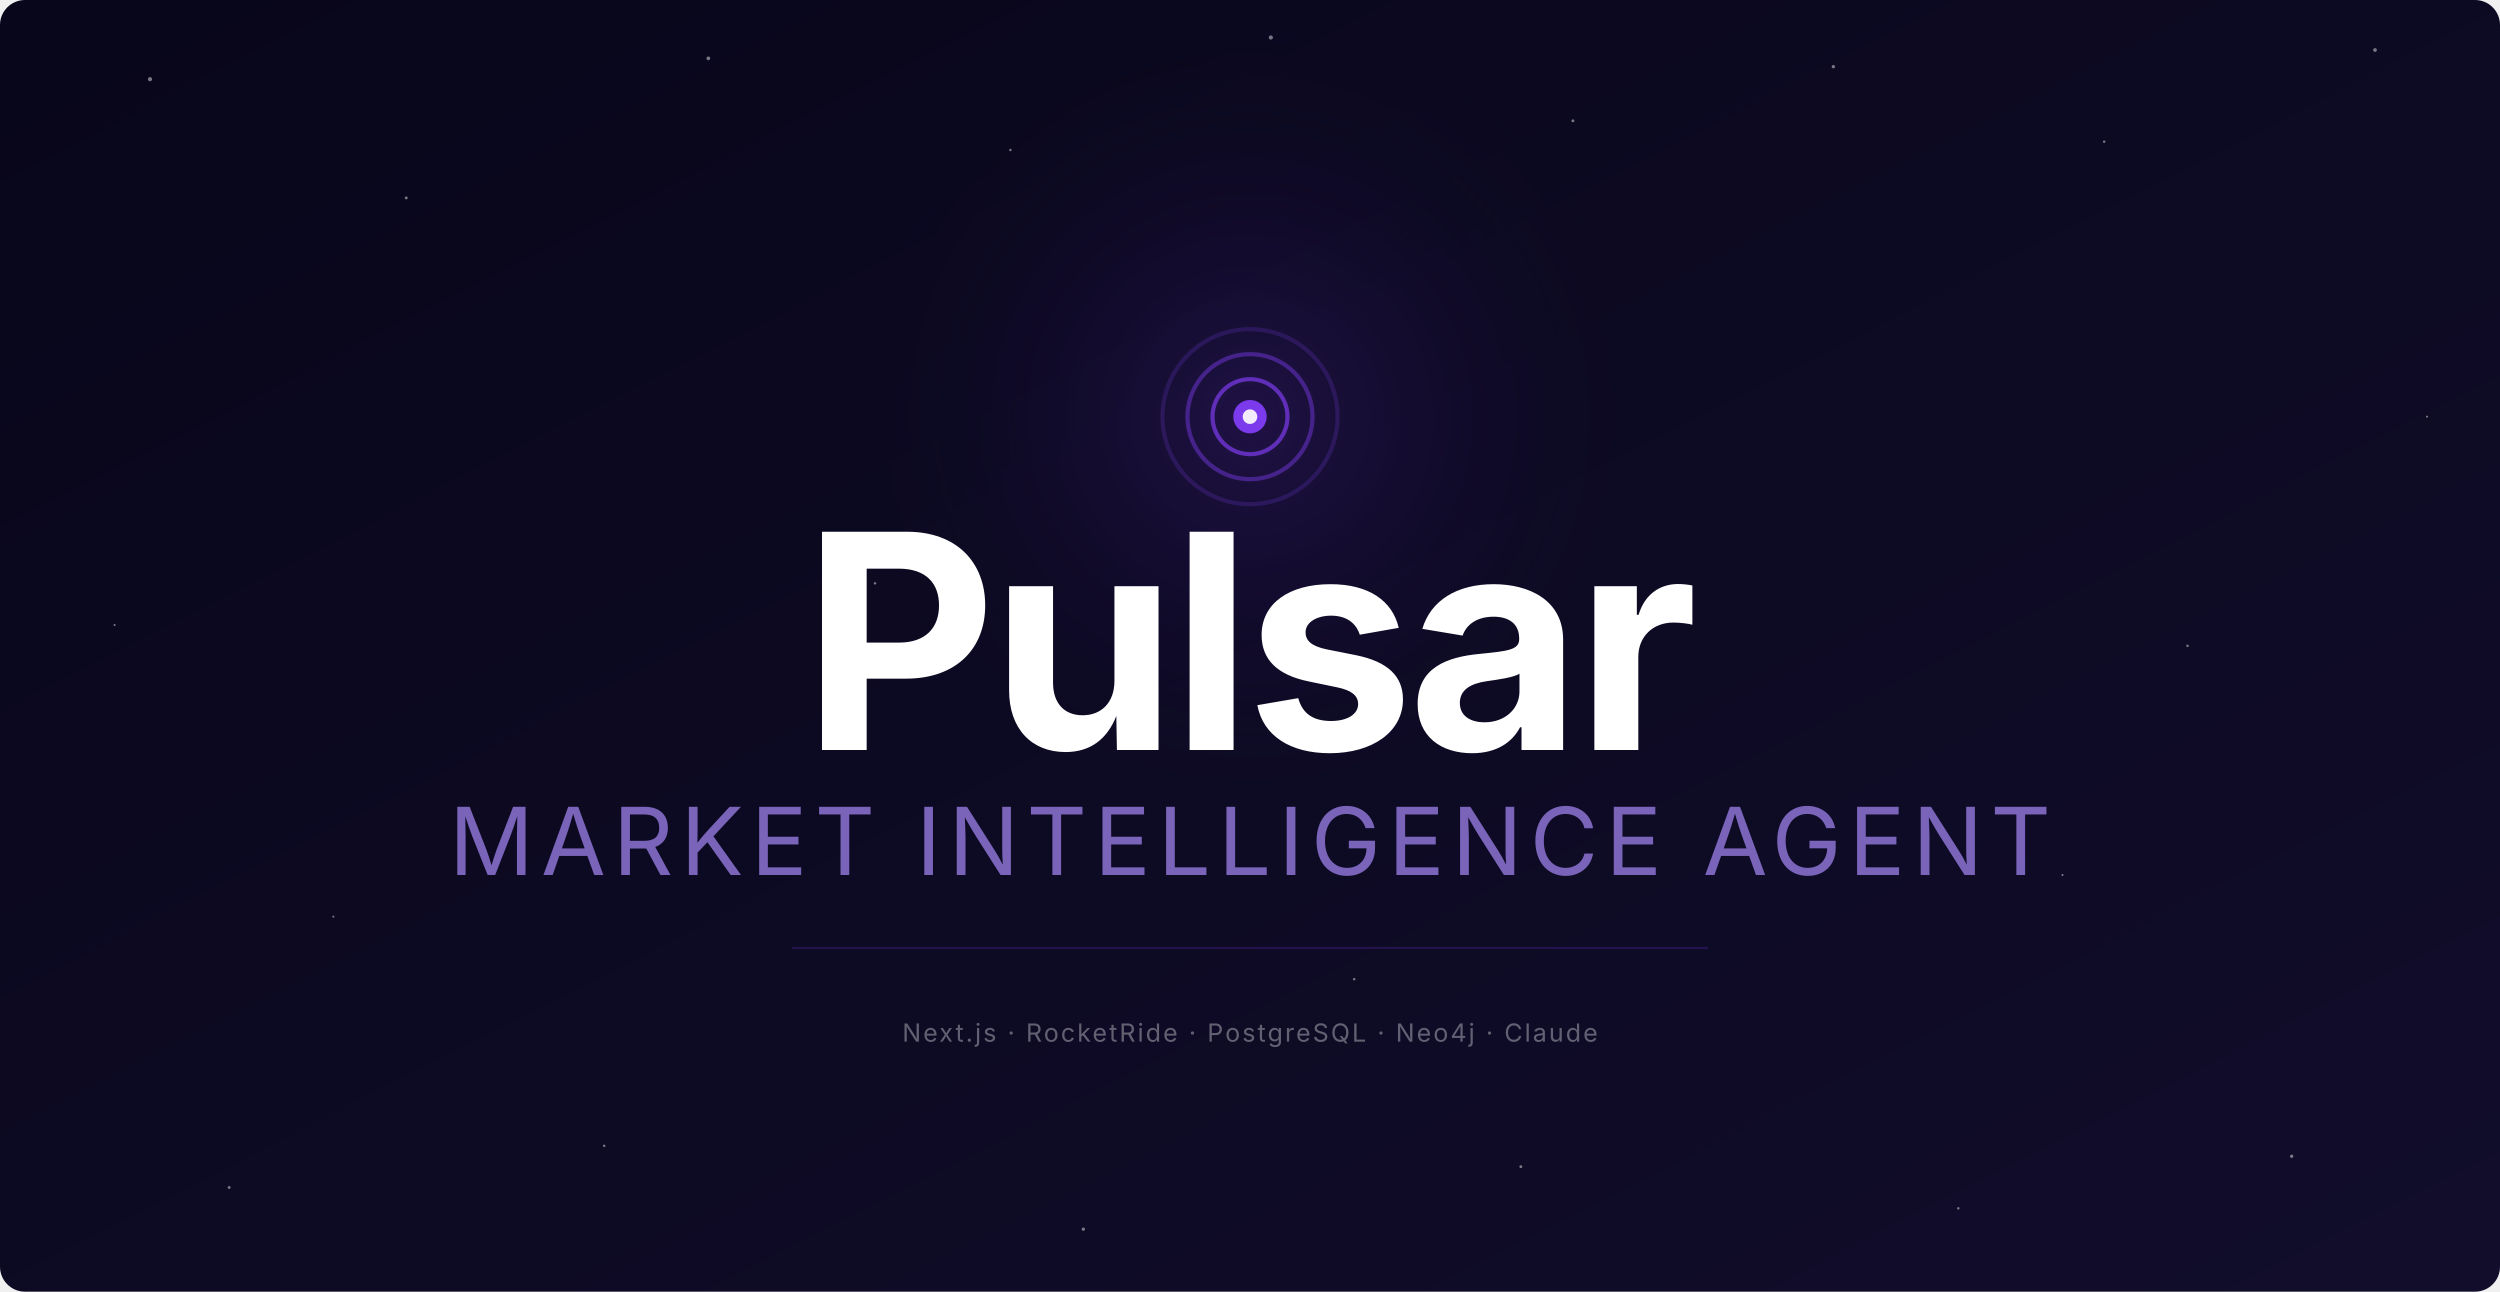
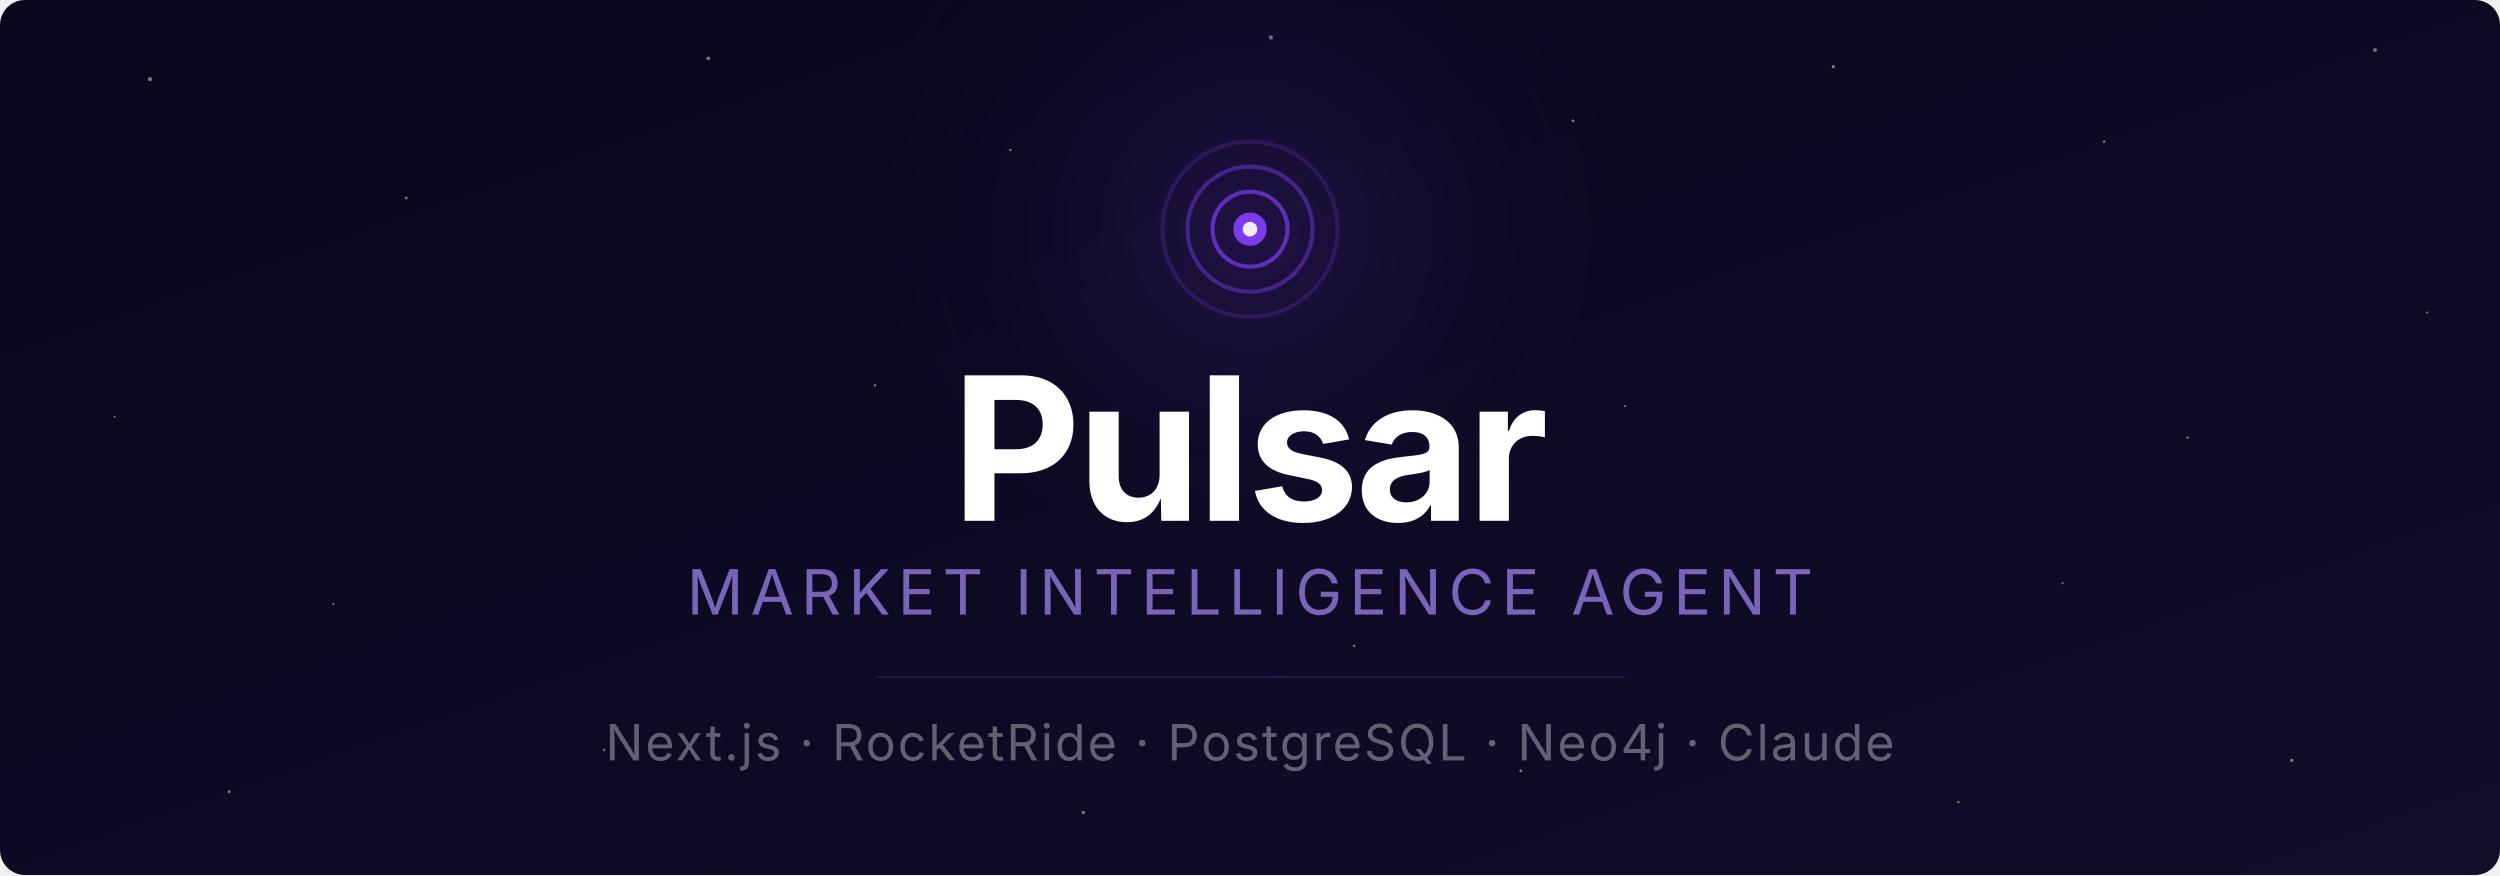
- <svg xmlns="http://www.w3.org/2000/svg" width="1200" height="620" viewBox="0 0 1200 620">
+ <svg xmlns="http://www.w3.org/2000/svg" width="1200" height="420" viewBox="0 0 1200 420">
  <defs>
    <linearGradient id="bg" x1="0%" y1="0%" x2="100%" y2="100%">
      <stop offset="0%" style="stop-color:#08061a" />
      <stop offset="100%" style="stop-color:#110d2b" />
    </linearGradient>
    <radialGradient id="glow" cx="50%" cy="50%" r="50%">
      <stop offset="0%" style="stop-color:#7c3aed;stop-opacity:0.18" />
      <stop offset="100%" style="stop-color:#08061a;stop-opacity:0" />
    </radialGradient>
  </defs>
-   <rect width="1200" height="620" fill="url(#bg)" rx="12" />
+   <rect width="1200" height="420" fill="url(#bg)" rx="12" />
  <g fill="white" opacity="0.45">
    <circle cx="72" cy="38" r="1" />
    <circle cx="195" cy="95" r="0.7" />
    <circle cx="340" cy="28" r="0.9" />
    <circle cx="485" cy="72" r="0.6" />
    <circle cx="610" cy="18" r="1" />
    <circle cx="755" cy="58" r="0.7" />
    <circle cx="880" cy="32" r="0.8" />
    <circle cx="1010" cy="68" r="0.6" />
    <circle cx="1140" cy="24" r="0.9" />
-     <circle cx="110" cy="570" r="0.7" />
-     <circle cx="290" cy="550" r="0.6" />
-     <circle cx="520" cy="590" r="0.8" />
-     <circle cx="730" cy="560" r="0.7" />
-     <circle cx="940" cy="580" r="0.6" />
-     <circle cx="1100" cy="555" r="0.8" />
-     <circle cx="55" cy="300" r="0.5" />
-     <circle cx="420" cy="280" r="0.6" />
-     <circle cx="780" cy="295" r="0.5" />
-     <circle cx="1050" cy="310" r="0.6" />
-     <circle cx="1165" cy="200" r="0.5" />
-     <circle cx="160" cy="440" r="0.5" />
-     <circle cx="650" cy="470" r="0.6" />
-     <circle cx="990" cy="420" r="0.5" />
+     <circle cx="110" cy="380" r="0.7" />
+     <circle cx="290" cy="360" r="0.6" />
+     <circle cx="520" cy="390" r="0.8" />
+     <circle cx="730" cy="370" r="0.7" />
+     <circle cx="940" cy="385" r="0.6" />
+     <circle cx="1100" cy="365" r="0.8" />
+     <circle cx="55" cy="200" r="0.5" />
+     <circle cx="420" cy="185" r="0.6" />
+     <circle cx="780" cy="195" r="0.5" />
+     <circle cx="1050" cy="210" r="0.6" />
+     <circle cx="1165" cy="150" r="0.5" />
+     <circle cx="160" cy="290" r="0.5" />
+     <circle cx="650" cy="310" r="0.6" />
+     <circle cx="990" cy="280" r="0.5" />
  </g>
-   <circle cx="600" cy="200" r="200" fill="url(#glow)" />
-   <circle cx="600" cy="200" r="42" stroke="#7c3aed" stroke-width="2" fill="none" opacity="0.2" />
-   <circle cx="600" cy="200" r="30" stroke="#7c3aed" stroke-width="2" fill="none" opacity="0.45" />
-   <circle cx="600" cy="200" r="18" stroke="#7c3aed" stroke-width="2" fill="none" opacity="0.7" />
-   <circle cx="600" cy="200" r="8" fill="#7c3aed" />
-   <circle cx="600" cy="200" r="3.5" fill="white" opacity="0.9" />
-   <text x="600" y="360" font-family="system-ui, -apple-system, 'Segoe UI', sans-serif" font-size="144" font-weight="700" fill="white" text-anchor="middle" letter-spacing="-3">Pulsar</text>
-   <text x="600" y="420" font-family="system-ui, -apple-system, 'Segoe UI', sans-serif" font-size="45" fill="rgba(167,139,250,0.7)" text-anchor="middle" letter-spacing="3.5" text-transform="uppercase">MARKET INTELLIGENCE AGENT</text>
-   <line x1="380" y1="455" x2="820" y2="455" stroke="rgba(124,58,237,0.2)" stroke-width="1" />
-   <text x="600" y="500" font-family="system-ui, -apple-system, 'Segoe UI', sans-serif" font-size="12" fill="rgba(255,255,255,0.35)" text-anchor="middle" letter-spacing="1">Next.js  ·  RocketRide  ·  PostgreSQL  ·  Neo4j  ·  Claude</text>
+   <circle cx="600" cy="110" r="200" fill="url(#glow)" />
+   <circle cx="600" cy="110" r="42" stroke="#7c3aed" stroke-width="2" fill="none" opacity="0.2" />
+   <circle cx="600" cy="110" r="30" stroke="#7c3aed" stroke-width="2" fill="none" opacity="0.45" />
+   <circle cx="600" cy="110" r="18" stroke="#7c3aed" stroke-width="2" fill="none" opacity="0.7" />
+   <circle cx="600" cy="110" r="8" fill="#7c3aed" />
+   <circle cx="600" cy="110" r="3.5" fill="white" opacity="0.9" />
+   <text x="600" y="250" font-family="system-ui, -apple-system, 'Segoe UI', sans-serif" font-size="96" font-weight="700" fill="white" text-anchor="middle" letter-spacing="-2">Pulsar</text>
+   <text x="600" y="295" font-family="system-ui, -apple-system, 'Segoe UI', sans-serif" font-size="30" fill="rgba(167,139,250,0.7)" text-anchor="middle" letter-spacing="3.5" text-transform="uppercase">MARKET INTELLIGENCE AGENT</text>
+   <line x1="420" y1="325" x2="780" y2="325" stroke="rgba(124,58,237,0.2)" stroke-width="1" />
+   <text x="600" y="365" font-family="system-ui, -apple-system, 'Segoe UI', sans-serif" font-size="24" fill="rgba(255,255,255,0.35)" text-anchor="middle" letter-spacing="1">Next.js  ·  RocketRide  ·  PostgreSQL  ·  Neo4j  ·  Claude</text>
</svg>
